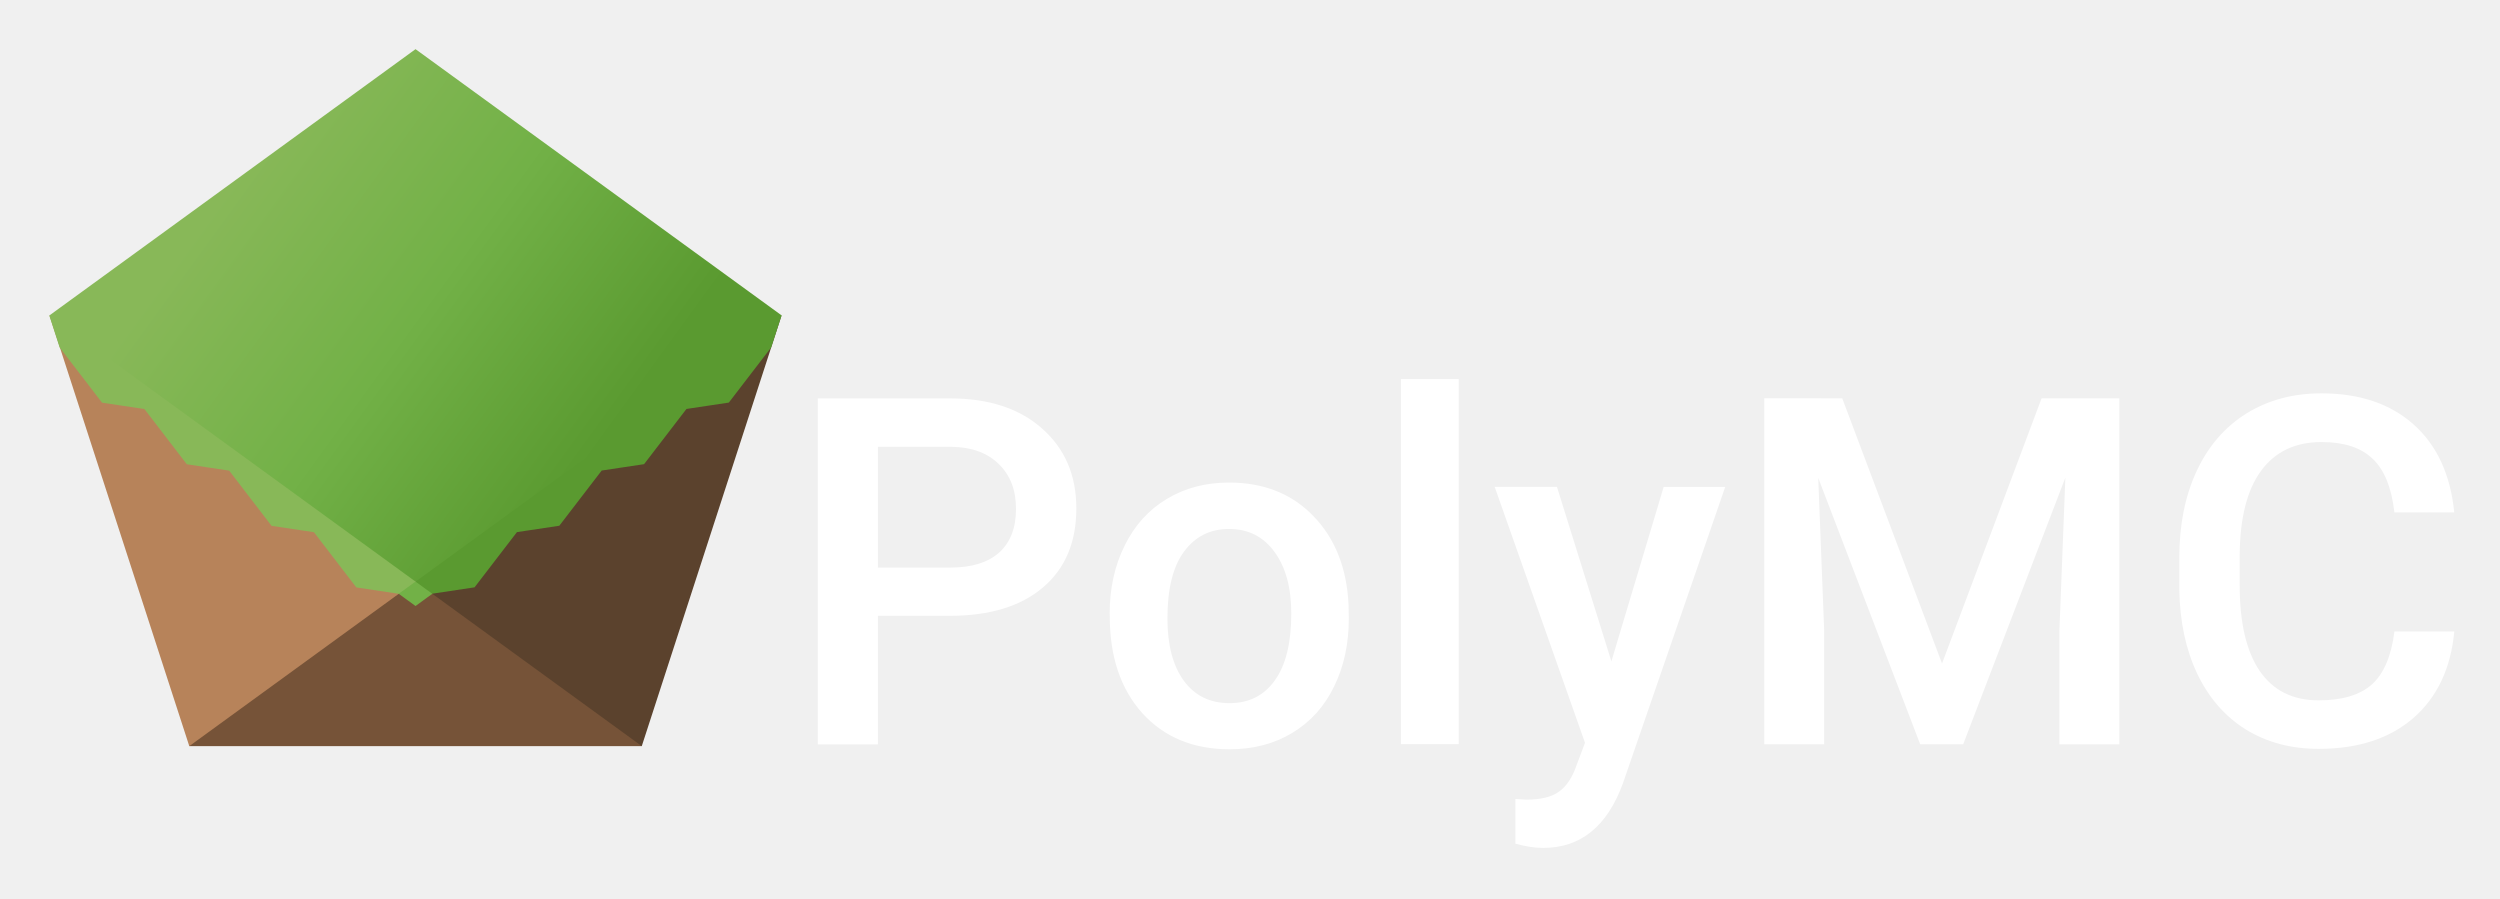
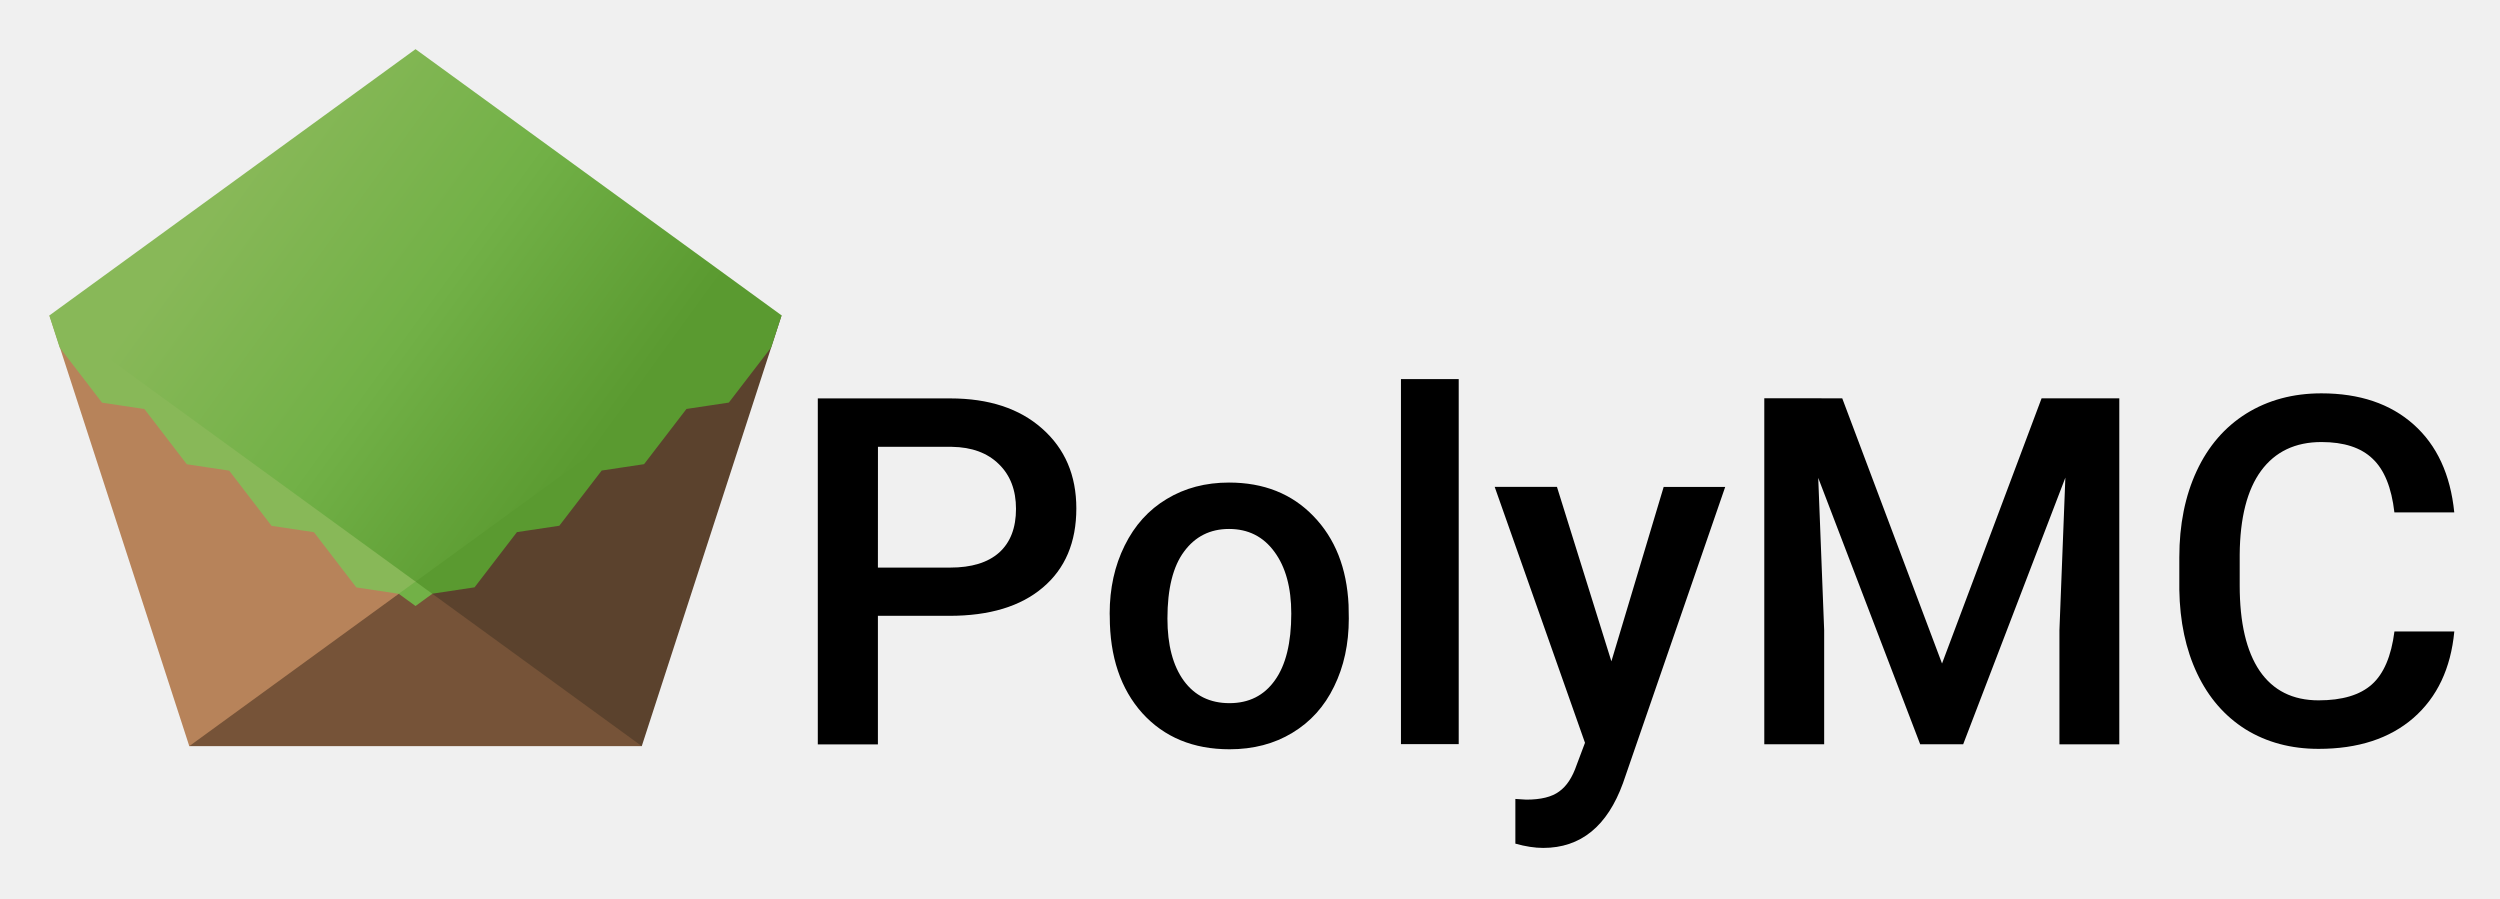
<svg xmlns="http://www.w3.org/2000/svg" width="1424" height="512" version="1.1" viewBox="0 0 376.77 135.47">
  <defs>
    <linearGradient id="linearGradient84726" x1="4.498" x2="12.435" y1="3.801" y2="9.568" gradientUnits="userSpaceOnUse">
      <stop stop-color="#88b858" offset="0" />
      <stop stop-color="#72b147" offset=".5" />
      <stop stop-color="#5a9a30" offset="1" />
    </linearGradient>
  </defs>
  <g transform="matrix(6.95 0 0 6.9572 3.7759 1.0225)">
    <g>
      <path d="m3.561 16.016s0-3.564 4.906-3.564c4.907 0 4.906 3.564 4.906 3.564z" fill="#765338" />
      <path d="m8.467 12.452-4.906 3.564-3.032-9.331z" fill="#b7835a" />
      <path d="m8.467 12.452 7.938-5.767-3.032 9.331z" fill="#5b422d" />
      <path d="m8.831 12.716-0.364 0.265-0.364-0.265c0-0.265 0.364-0.265 0.364-0.265s0.364 0 0.364 0.265z" fill="#72b147" />
      <path d="m8.467 12.452s-2e-7 -5.767 7.938-5.767l-0.225 0.693-0.919 1.196-0.919 0.138-0.919 1.196-0.919 0.138-0.919 1.196-0.919 0.138-0.919 1.196-0.919 0.138z" fill="#5a9a30" />
      <path d="m8.102 12.716-0.919-0.138-0.919-1.196-0.919-0.138-0.919-1.196-0.919-0.138-0.919-1.196-0.919-0.138-0.919-1.196-0.225-0.693c7.938 1e-7 7.938 5.767 7.938 5.767z" fill="#88b858" />
      <path d="m0.529 6.685 7.938 5.767 7.938-5.767-7.938-5.767z" fill="url(#linearGradient84726)" />
    </g>
    <path d="m0.754 7.377-0.225-0.693 7.938 5.767 7.938-5.767-0.225 0.693-7.712 5.603z" fill-opacity="0" />
  </g>
-   <g id="polymc-header-text" fill="white" transform="matrix(6.9306 0 0 6.9306 -702.9 -659.02)" stroke-width=".265" aria-label="PolyMC">
+   <g id="polymc-header-text" fill="black" transform="matrix(6.9306 0 0 6.9306 -702.9 -659.02)" stroke-width=".265" aria-label="PolyMC">
    <path d="m120.51 108.48v2.796h-1.307v-7.524h2.878q1.261 0 2 0.656 0.744 0.656 0.744 1.736 0 1.106-0.729 1.721-0.723 0.615-2.031 0.615zm0-1.049h1.571q0.698 0 1.065-0.326 0.367-0.331 0.367-0.951 0-0.61-0.372-0.972-0.372-0.367-1.023-0.377h-1.607z" />
    <path d="m125.55 108.43q0-0.822 0.326-1.478 0.326-0.661 0.915-1.013 0.589-0.357 1.354-0.357 1.132 0 1.835 0.729 0.708 0.729 0.765 1.933l5e-3 0.295q0 0.827-0.32 1.478-0.315 0.651-0.909 1.008-0.589 0.357-1.364 0.357-1.183 0-1.897-0.785-0.708-0.791-0.708-2.103zm1.256 0.109q0 0.863 0.357 1.354 0.357 0.486 0.992 0.486t0.987-0.496q0.357-0.496 0.357-1.452 0-0.847-0.367-1.344-0.362-0.496-0.987-0.496-0.615 0-0.977 0.491-0.362 0.486-0.362 1.457z" />
    <path d="m133.14 111.27h-1.256v-7.938h1.256z" />
    <path d="m136.46 109.47 1.137-3.793h1.338l-2.222 6.439q-0.512 1.411-1.736 1.411-0.274 0-0.605-0.093v-0.972l0.238 0.015q0.475 0 0.713-0.176 0.243-0.171 0.382-0.579l0.181-0.481-1.964-5.566h1.354z" />
    <path d="m141.48 103.75 2.17 5.767 2.165-5.767h1.69v7.524h-1.302v-2.481l0.129-3.318-2.222 5.798h-0.935l-2.217-5.793 0.129 3.312v2.481h-1.302v-7.524z" />
    <path d="m154.79 108.82q-0.114 1.204-0.889 1.881-0.775 0.672-2.062 0.672-0.899 0-1.587-0.424-0.682-0.429-1.054-1.214t-0.388-1.824v-0.703q0-1.065 0.377-1.876 0.377-0.811 1.08-1.251 0.708-0.439 1.633-0.439 1.245 0 2.005 0.677 0.76 0.677 0.884 1.912h-1.302q-0.093-0.811-0.475-1.168-0.377-0.362-1.111-0.362-0.853 0-1.313 0.625-0.455 0.62-0.465 1.824v0.667q0 1.22 0.434 1.86 0.439 0.641 1.282 0.641 0.77 0 1.158-0.346t0.491-1.152z" />
  </g>
</svg>
